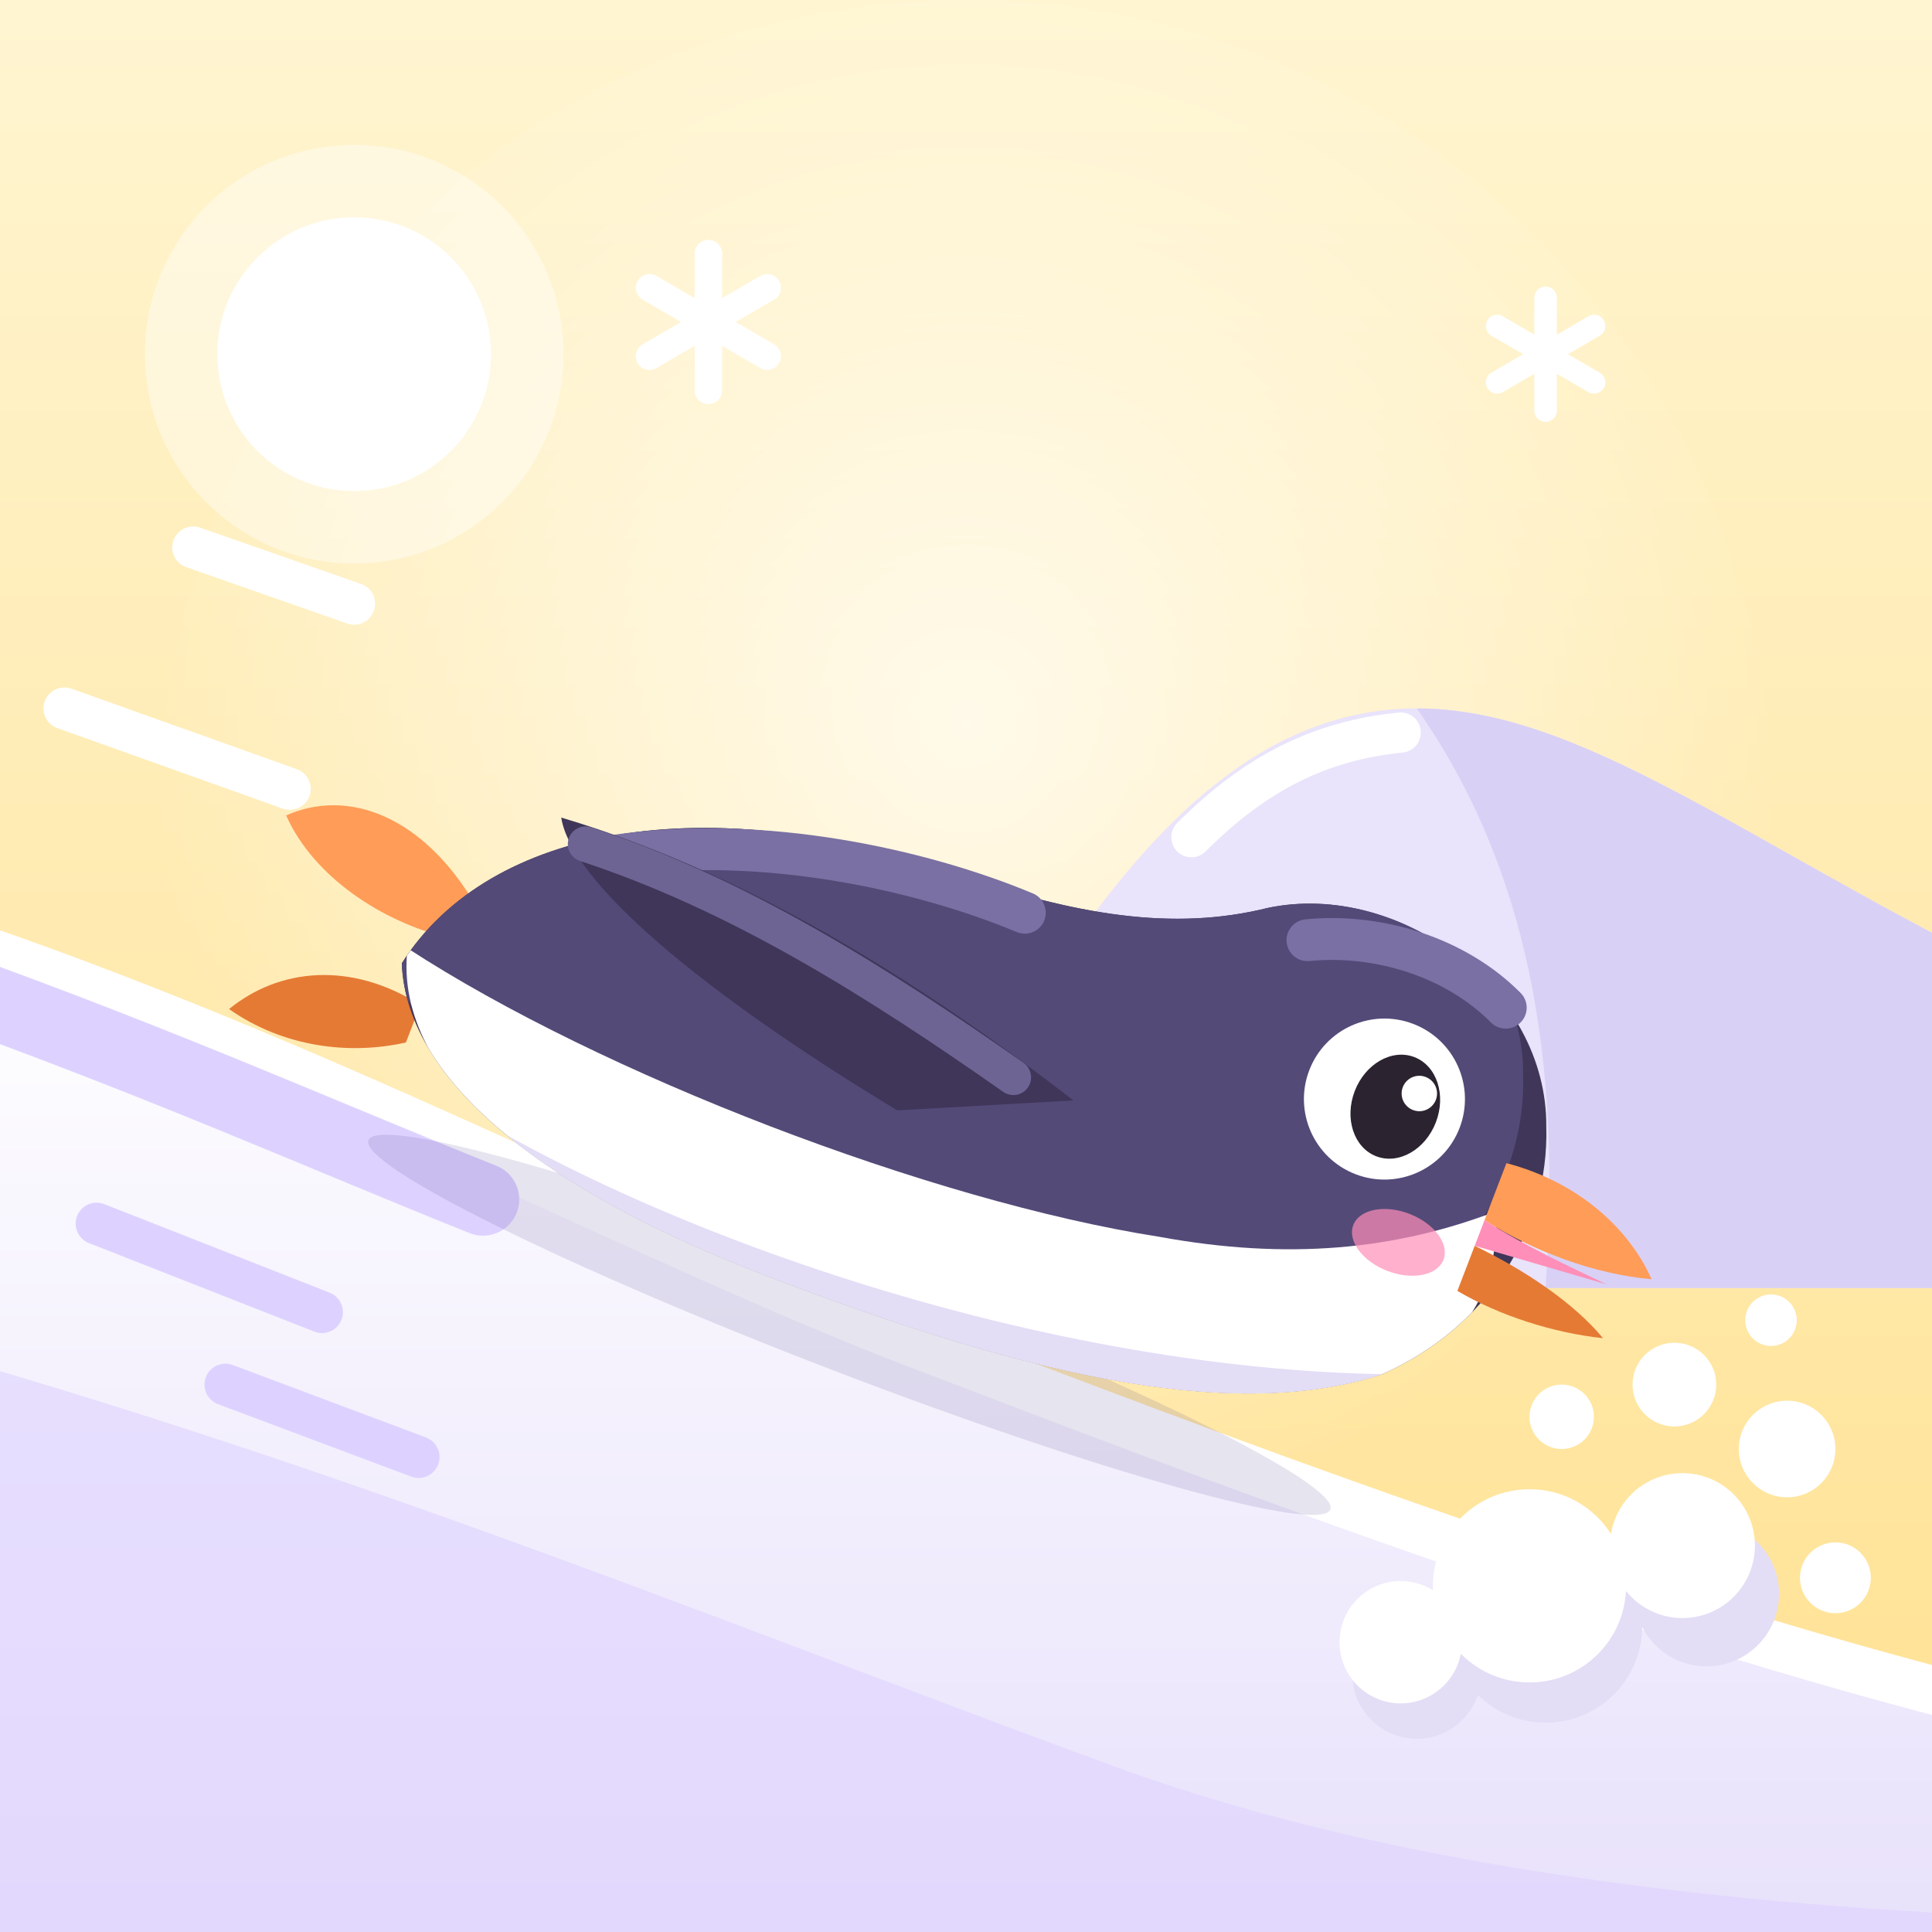
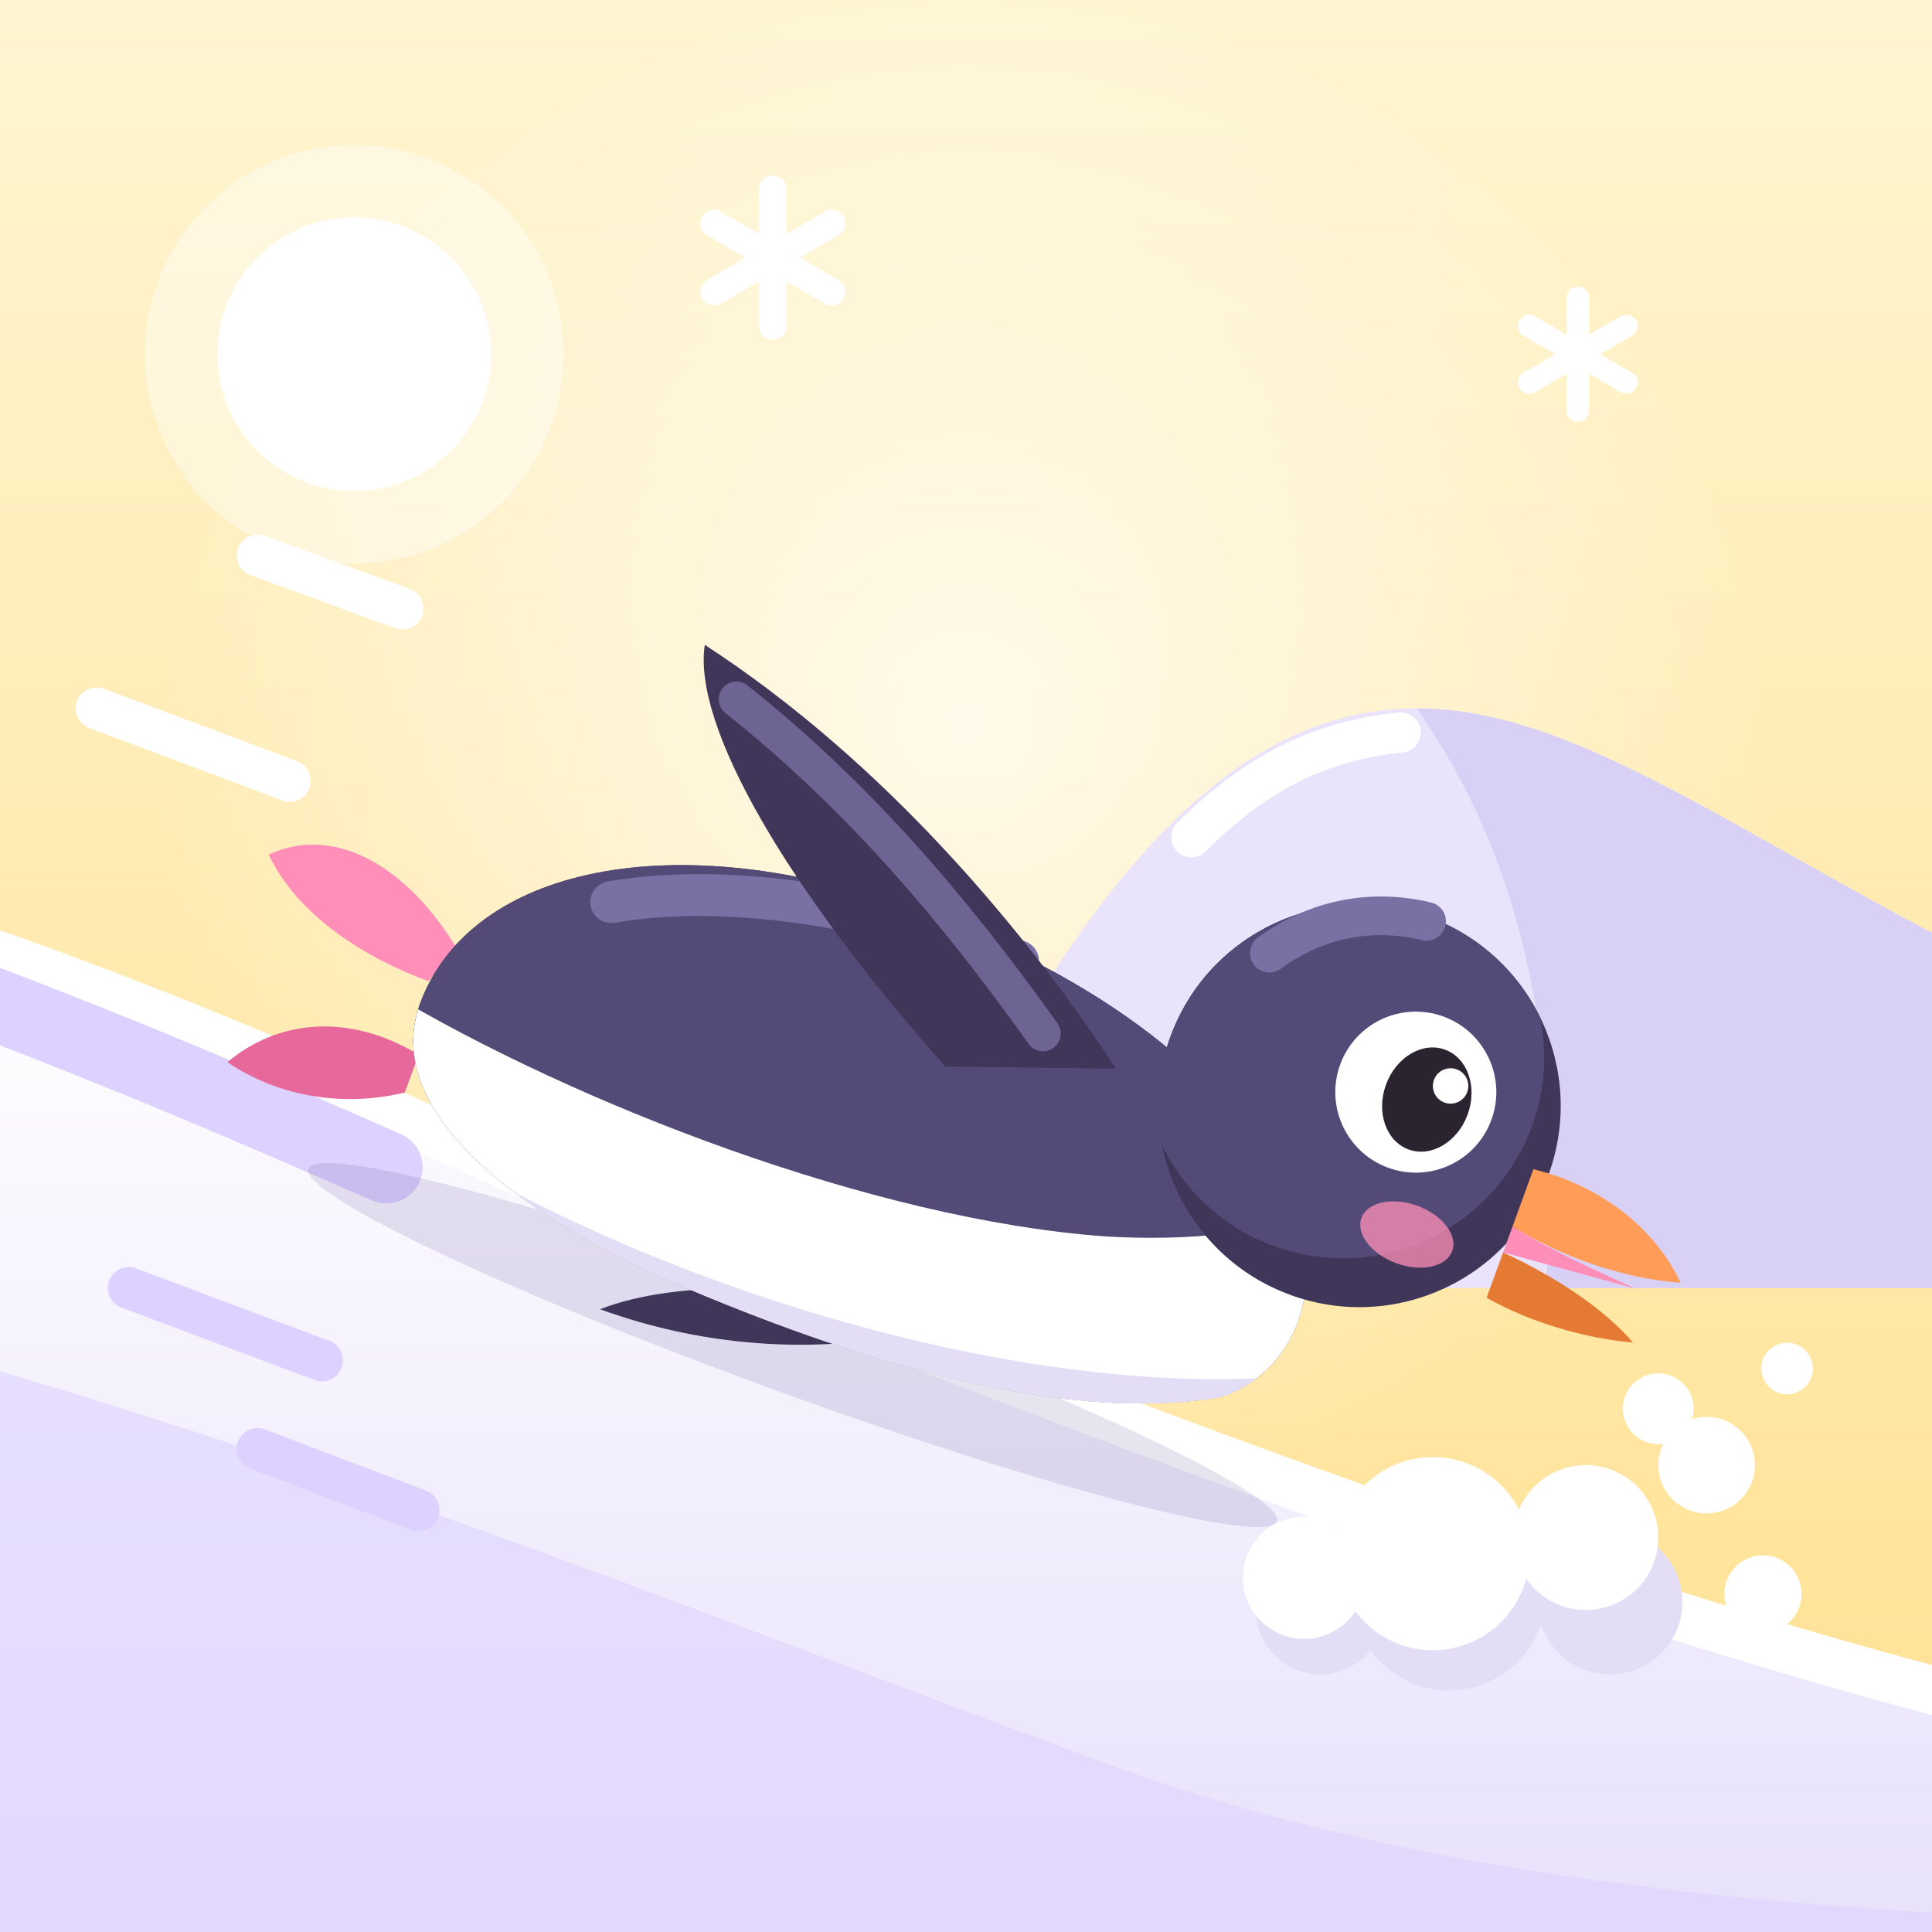
<svg xmlns="http://www.w3.org/2000/svg" viewBox="0 0 120 120">
  <defs>
    <linearGradient id="bg" x1="0" y1="0" x2="0" y2="1">
      <stop offset="0" stop-color="#fff5d1" />
      <stop offset="1" stop-color="#ffe08f" />
    </linearGradient>
    <radialGradient id="glow" cx="0.5" cy="0.45" r="0.5">
      <stop offset="0" stop-color="#fff" stop-opacity="0.7" />
      <stop offset="1" stop-color="#fff" stop-opacity="0" />
    </radialGradient>
    <linearGradient id="slope" x1="0" y1="58" x2="0" y2="120" gradientUnits="userSpaceOnUse">
      <stop offset="0" stop-color="#fff" />
      <stop offset="1" stop-color="#e8e1fb" />
    </linearGradient>
-     <path id="peng" d="M-36 4C-34-6-22-13-6-13.5C2-13.8 8-15 13-18.5C20-23 31-20 34-12C36.5-6 35 1 30 6C22 12.5 8 14-8 14C-22 14-33 11-36 4Z" />
-     <clipPath id="pengClip">
-       <use href="#peng" />
+     <path id="body" d="M-35 3C-35-6-24-13-8-13C4-13 14-10 20-4C24 0 24 6 20 9C12 13.5 0 14.5-12 14C-25 13.5-35 10-35 3Z" />
+     <clipPath id="bodyClip">
+       <use href="#body" />
+     </clipPath>
+     <clipPath id="head">
+       <circle cx="22" cy="-11" r="12.5" />
    </clipPath>
    <path id="flake" d="M0-5V5M-4.3-2.5L4.3 2.5M-4.3 2.5L4.3-2.5" />
  </defs>
  <rect width="120" height="120" fill="url(#bg)" />
  <circle cx="60" cy="50" r="50" fill="url(#glow)" />
  <circle cx="22" cy="22" r="13" fill="#fff" opacity="0.4" />
  <circle cx="22" cy="22" r="8.5" fill="#fff" />
  <path d="M62 66C70 52 78 44 88 44C98 44 108 52 124 60V80H62Z" fill="#e9e3fb" />
  <path d="M88 44C98 44 108 52 124 60V80H96C97 66 95 54 88 44Z" fill="#d9d0f5" />
  <path d="M74 52C78 48 82 46 87 45.5" fill="none" stroke="#fff" stroke-width="2.5" stroke-linecap="round" />
  <path d="M-4 58C20 66 40 77 57 83.5C74 90 100 100 124 106V124H-4Z" fill="url(#slope)" />
  <path d="M-4 58C20 66 40 77 57 83.5C74 90 100 100 124 106" fill="none" stroke="#fff" stroke-width="3" />
  <path d="M-4 84C24 92 48 102 70 110C84 115 102 118 124 119V124H-4Z" fill="#ddd2ff" opacity="0.6" />
-   <path d="M-4 61C10 66 20 70.5 30 74.5" fill="none" stroke="#ddd2ff" stroke-width="4.5" stroke-linecap="round" />
-   <path d="M6 76l14 5.5M14 86l12 4.5" fill="none" stroke="#ddd2ff" stroke-width="2.6" stroke-linecap="round" />
-   <path d="M4 44l14 5M12 34l10 3.5" fill="none" stroke="#fff" stroke-width="2.6" stroke-linecap="round" />
-   <g transform="translate(60 69) rotate(21)">
-     <ellipse cx="-2" cy="15" rx="32" ry="3" fill="#4b3a8c" opacity="0.14" />
-     <path d="M-33 -1C-38-5-43-5-46-2C-43 1-38 2-34 1.5Z" fill="#ff9c57" />
-     <path d="M-34 6C-39 5-43 7-45 10.5C-41 11.5-37 10.5-34 8.5Z" fill="#e57a35" />
-     <g clip-path="url(#pengClip)">
-       <rect x="-38" y="-24" width="76" height="40" fill="#3f3659" />
-       <use href="#peng" transform="translate(-2.5 -2.5)" fill="#544a78" />
-       <path d="M-36 3C-22 6 0 6 14 3C22 1.5 28-1.5 33-6C35-1 34 3 30 6C22 12.5 8 14.5-8 14.5C-22 14.5-34 11-36 3Z" fill="#fff" />
-       <path d="M-34 10C-20 14 8 14 30 6V16H-36Z" fill="#e4ddf6" />
+   <path d="M-4 61C8 65.5 16 69 24 72.5" fill="none" stroke="#ddd2ff" stroke-width="4.5" stroke-linecap="round" />
+   <path d="M8 80l12 4.5M16 90l10 3.8" fill="none" stroke="#ddd2ff" stroke-width="2.6" stroke-linecap="round" />
+   <path d="M6 44l12 4.5M16 34.5l9 3.3" fill="none" stroke="#fff" stroke-width="2.6" stroke-linecap="round" />
+   <g transform="translate(60 71.5) rotate(20)">
+     <ellipse cx="-6" cy="15" rx="32" ry="3" fill="#4b3a8c" opacity="0.14" />
+     <path d="M-34-1C-39-5-44-5.5-47-2.5C-44 0.5-39 1.5-35 1.5Z" fill="#ff8fb8" />
+     <path d="M-34 6C-39 5-43 7-45 10.5C-41 11.5-37 10.5-34 8.5Z" fill="#e7699c" />
+     <path d="M2 11C-4 15-11 17-18 17C-14 13.5-7 11.5 0 10Z" fill="#3f3659" />
+     <g clip-path="url(#bodyClip)">
+       <rect x="-37" y="-15" width="62" height="31" fill="#3f3659" />
+       <use href="#body" transform="translate(-2 -2.5)" fill="#544a78" />
+       <path d="M-37 3C-24 5.5-4 6 10 2C15 0.5 19-1.5 22-4L26-4V20H-37Z" fill="#fff" />
+       <path d="M-35 10C-22 14 4 14.5 22 7V20H-37Z" fill="#e4ddf6" />
    </g>
-     <path d="M-26-7C-18-11.5-8-13-1-12.8M16-17.5C20-19.5 25-19.8 29-18" fill="none" stroke="#7a70a3" stroke-width="2.6" stroke-linecap="round" />
-     <path d="M6-3C-4-6-17-9-30-8C-28-4.5-18-1-4 1.5Z" fill="#3f3659" />
-     <path d="M-28-7C-18-7.5-8-5.5 2-3" fill="none" stroke="#6e6494" stroke-width="2.2" stroke-linecap="round" />
-     <circle cx="24" cy="-10" r="5" fill="#fff" />
-     <ellipse cx="24.8" cy="-9.8" rx="2.7" ry="3.3" fill="#2b2330" />
-     <circle cx="25.9" cy="-11.1" r="1.1" fill="#fff" />
-     <path d="M32.5-9C37-9.5 41-8 43.5-5.5C40-4.5 36-4.5 32.5-5.2Z" fill="#ff9c57" />
-     <path d="M32.5-3.5C36-3.2 39.5-2.4 42-1C39-0.2 35.5 0 32.5-0.5Z" fill="#e57a35" />
-     <path d="M32.5-5.2C35.5-4.6 38.5-4.4 41-4.2L32.5-3.5Z" fill="#ff8fb8" />
-     <ellipse cx="28" cy="-2" rx="3" ry="1.9" fill="#ff8fb8" opacity="0.7" />
+     <path d="M-26-7C-19-11-9-12.5-1-12.2" fill="none" stroke="#7a70a3" stroke-width="2.6" stroke-linecap="round" />
+     <path d="M7-8C-1-14-13-21-26-24C-25-19-16-11.5-3-4.5Z" fill="#3f3659" />
+     <path d="M-23-21.5C-14-18.5-6-14 2-8.5" fill="none" stroke="#6e6494" stroke-width="2.2" stroke-linecap="round" />
+     <g clip-path="url(#head)">
+       <rect x="8" y="-25" width="28" height="28" fill="#3f3659" />
+       <circle cx="20" cy="-13.5" r="12.5" fill="#544a78" />
+     </g>
+     <path d="M13.5-18C15.5-21 18.5-22.8 22-23.2" fill="none" stroke="#7a70a3" stroke-width="2.4" stroke-linecap="round" />
+     <circle cx="25" cy="-13" r="5" fill="#fff" />
+     <ellipse cx="25.8" cy="-12.8" rx="2.7" ry="3.3" fill="#2b2330" />
+     <circle cx="26.9" cy="-14.1" r="1.1" fill="#fff" />
+     <path d="M33.5-11C38-11.5 42-10 44.5-7.5C41-6.5 37-6.5 33.5-7.2Z" fill="#ff9c57" />
+     <path d="M33.5-5.5C37-5.2 40.5-4.4 43-3C40-2.2 36.5-2 33.5-2.5Z" fill="#e57a35" />
+     <path d="M33.5-7.2C36.5-6.6 39.5-6.4 42-6.2L33.5-5.5Z" fill="#ff8fb8" />
+     <ellipse cx="27.5" cy="-4.5" rx="3" ry="1.9" fill="#ff8fb8" opacity="0.75" />
  </g>
  <g fill="#e4ddf6">
-     <circle cx="96" cy="101" r="6" />
-     <circle cx="106" cy="99" r="4.5" />
-     <circle cx="88" cy="104" r="4" />
+     <circle cx="90" cy="99" r="6" />
+     <circle cx="100" cy="99.5" r="4.5" />
+     <circle cx="82" cy="100" r="4" />
  </g>
  <g fill="#fff">
-     <circle cx="95" cy="98.5" r="6" />
-     <circle cx="104.5" cy="96" r="4.5" />
-     <circle cx="87" cy="102" r="3.8" />
-     <circle cx="111" cy="90" r="3" />
-     <circle cx="104" cy="86" r="2.6" />
-     <circle cx="114" cy="98" r="2.2" />
-     <circle cx="97" cy="88" r="2" />
-     <circle cx="110" cy="82" r="1.6" />
+     <circle cx="89" cy="96.5" r="6" />
+     <circle cx="98.5" cy="95.5" r="4.5" />
+     <circle cx="81" cy="98" r="3.8" />
+     <circle cx="106" cy="91" r="3" />
+     <circle cx="109.5" cy="99" r="2.4" />
+     <circle cx="103" cy="87.5" r="2.2" />
+     <circle cx="111" cy="85" r="1.6" />
  </g>
  <g fill="none" stroke="#fff" stroke-width="2" stroke-linecap="round">
-     <use href="#flake" transform="translate(44 20) scale(0.85)" />
-     <use href="#flake" transform="translate(96 22) scale(0.7)" />
+     <use href="#flake" transform="translate(48 16) scale(0.85)" />
+     <use href="#flake" transform="translate(98 22) scale(0.7)" />
  </g>
</svg>
